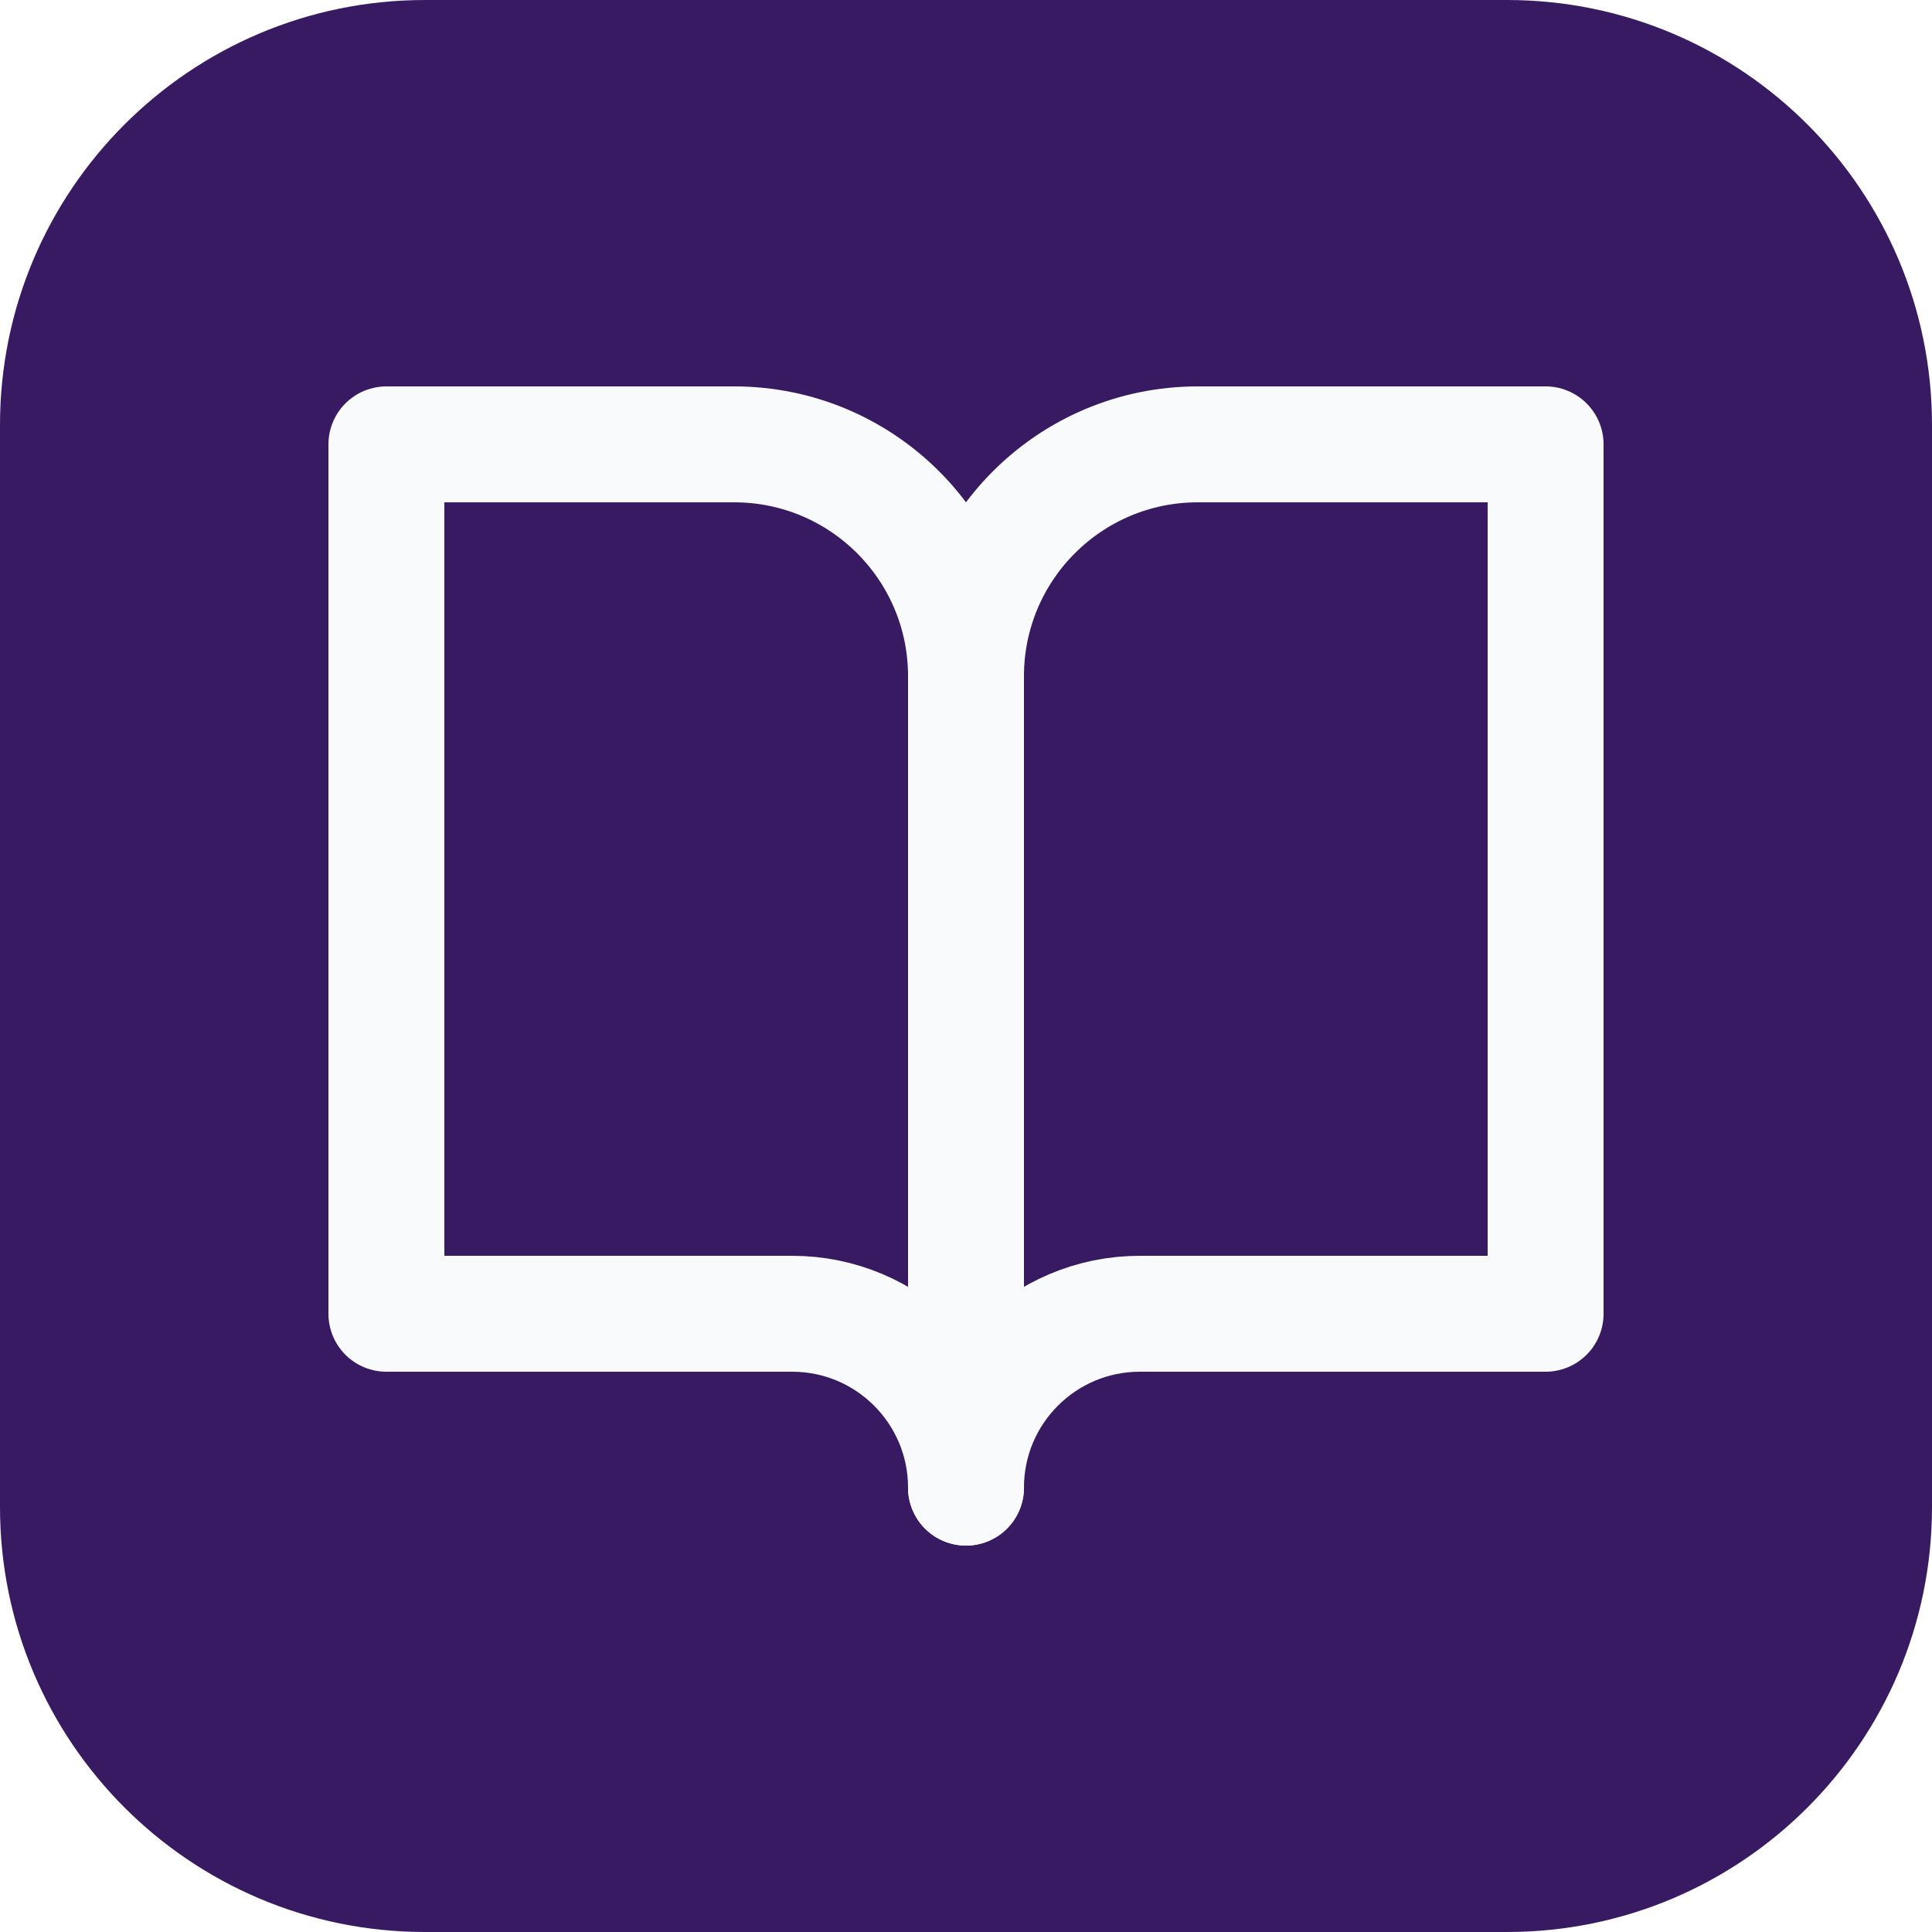
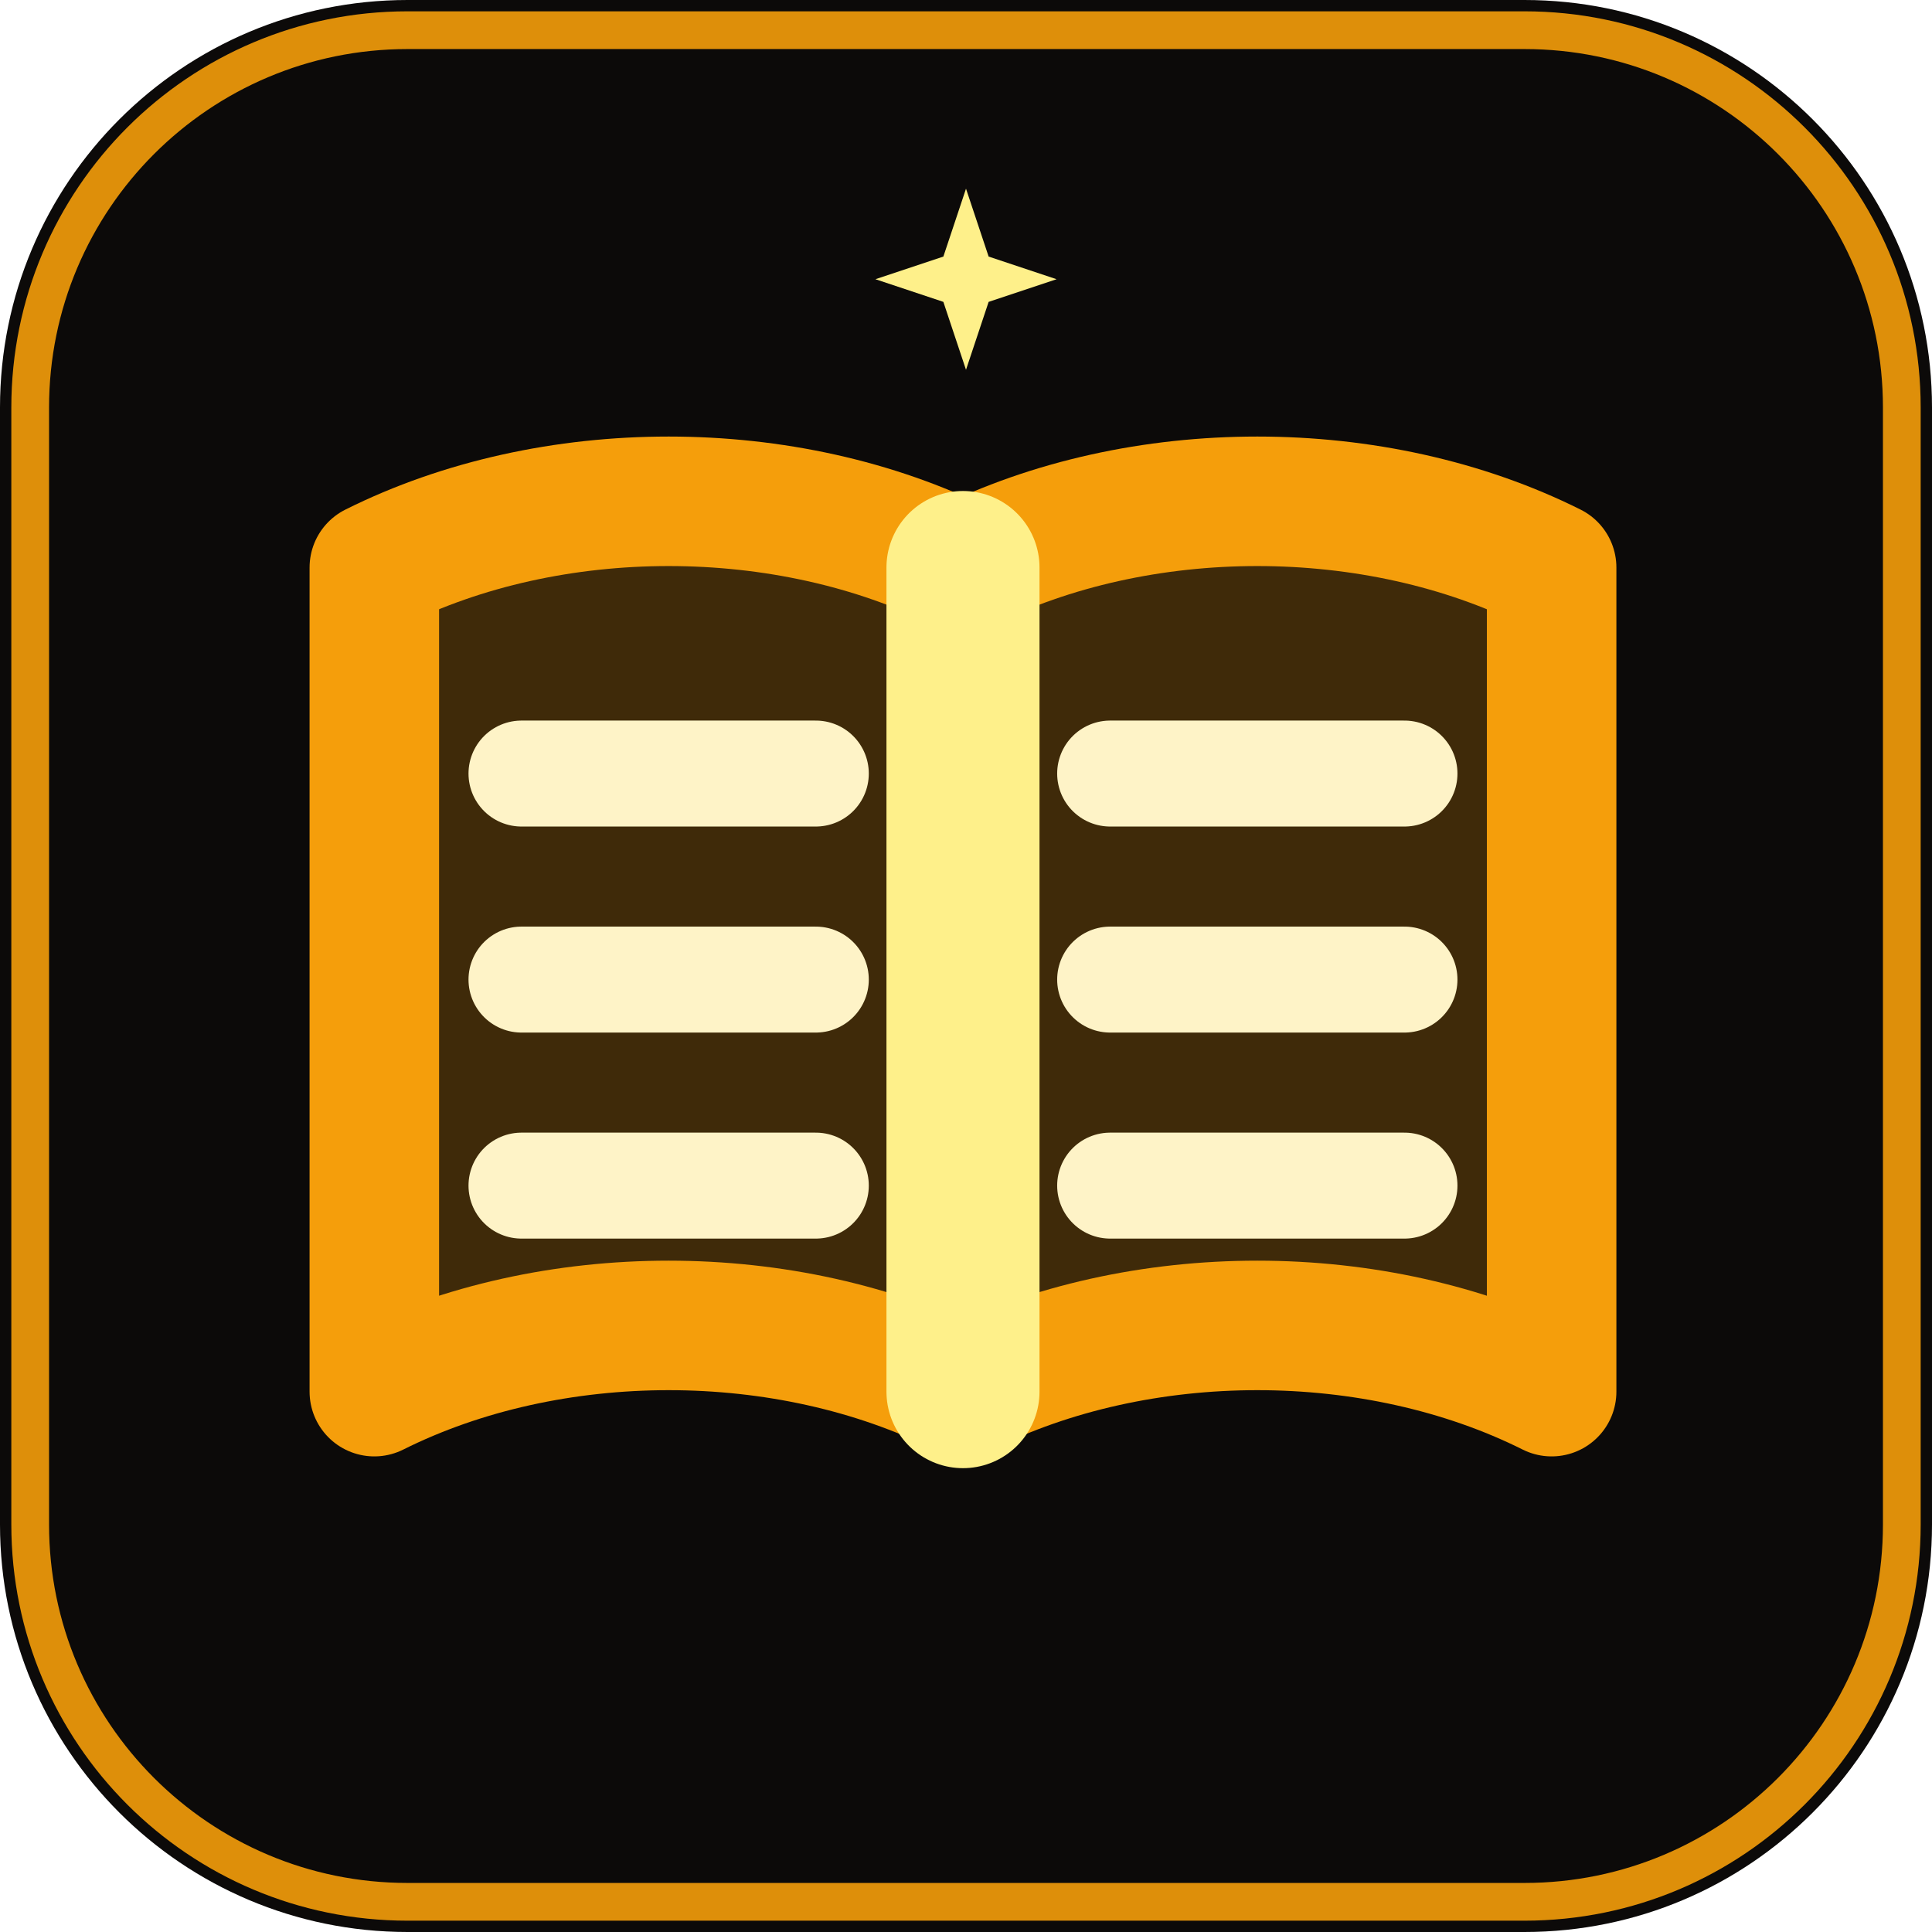
- <svg xmlns="http://www.w3.org/2000/svg" viewBox="0 0 100 100">
-   <rect width="100" height="100" rx="22" fill="#381a62" />
-   <g fill="none" stroke="#f8fafc" stroke-width="2" stroke-linecap="round" stroke-linejoin="round" transform="translate(14, 14) scale(3)">
-     <path d="M2 3h6a4 4 0 0 1 4 4v14a3 3 0 0 0-3-3H2z" />
-     <path d="M22 3h-6a4 4 0 0 0-4 4v14a3 3 0 0 1 3-3h7z" />
+ <svg xmlns="http://www.w3.org/2000/svg" viewBox="0 0 512 512" width="512" height="512">
+   <rect width="512" height="512" rx="108" fill="#0c0a09" />
+   <rect width="496" height="496" x="8" y="8" rx="100" fill="none" stroke="#f59e0b" stroke-width="10" stroke-opacity="0.9" />
+   <g fill="none" stroke="#f59e0b" stroke-linecap="round" stroke-linejoin="round" transform="translate(68, 88) scale(15.6)">
+     <path d="M2 4 C5 2.5, 9 2.5, 12 4 L12 18 C9 16.5, 5 16.5, 2 18 Z" fill="#f59e0b" fill-opacity="0.22" stroke="#f59e0b" stroke-width="2.2" />
+     <path d="M22 4 C19 2.5, 15 2.5, 12 4 L12 18 C15 16.5, 19 16.5, 22 18 Z" fill="#f59e0b" fill-opacity="0.22" stroke="#f59e0b" stroke-width="2.2" />
+     <line x1="12" y1="4" x2="12" y2="18" stroke="#fef08a" stroke-width="2.6" />
+     <line x1="4.5" y1="7.5" x2="9.5" y2="7.5" stroke="#fef3c7" stroke-width="1.8" />
+     <line x1="4.5" y1="11" x2="9.5" y2="11" stroke="#fef3c7" stroke-width="1.8" />
+     <line x1="4.5" y1="14.5" x2="9.5" y2="14.5" stroke="#fef3c7" stroke-width="1.8" />
+     <line x1="14.5" y1="7.5" x2="19.5" y2="7.5" stroke="#fef3c7" stroke-width="1.8" />
+     <line x1="14.5" y1="11" x2="19.5" y2="11" stroke="#fef3c7" stroke-width="1.8" />
+     <line x1="14.5" y1="14.5" x2="19.5" y2="14.5" stroke="#fef3c7" stroke-width="1.8" />
  </g>
+   <path d="M 256 50 L 262 68 L 280 74 L 262 80 L 256 98 L 250 80 L 232 74 L 250 68 Z" fill="#fef08a" />
</svg>
